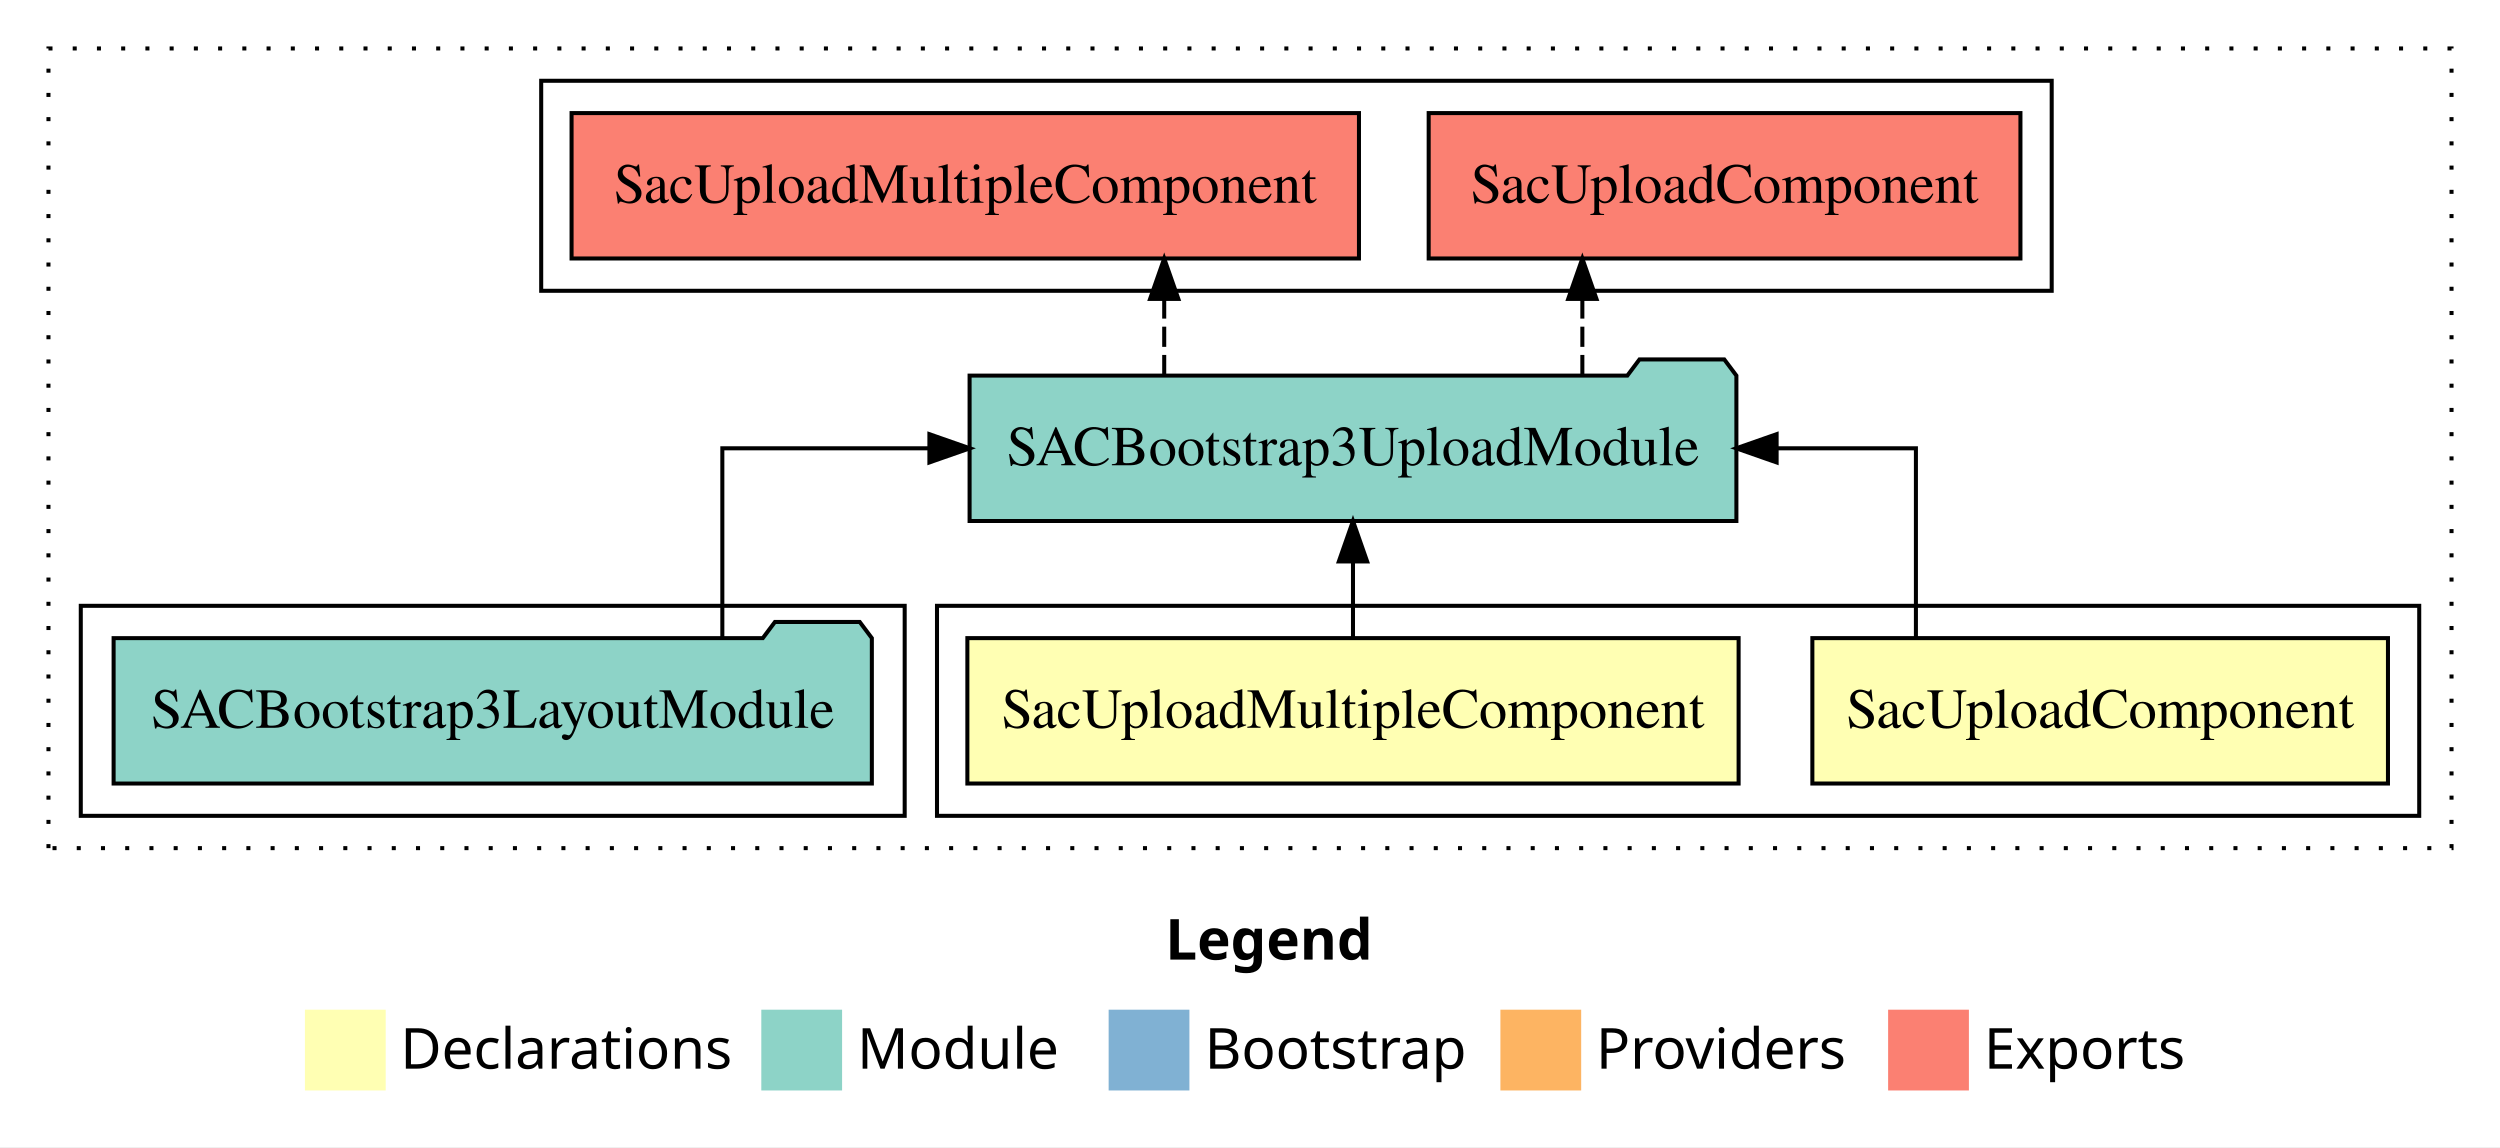
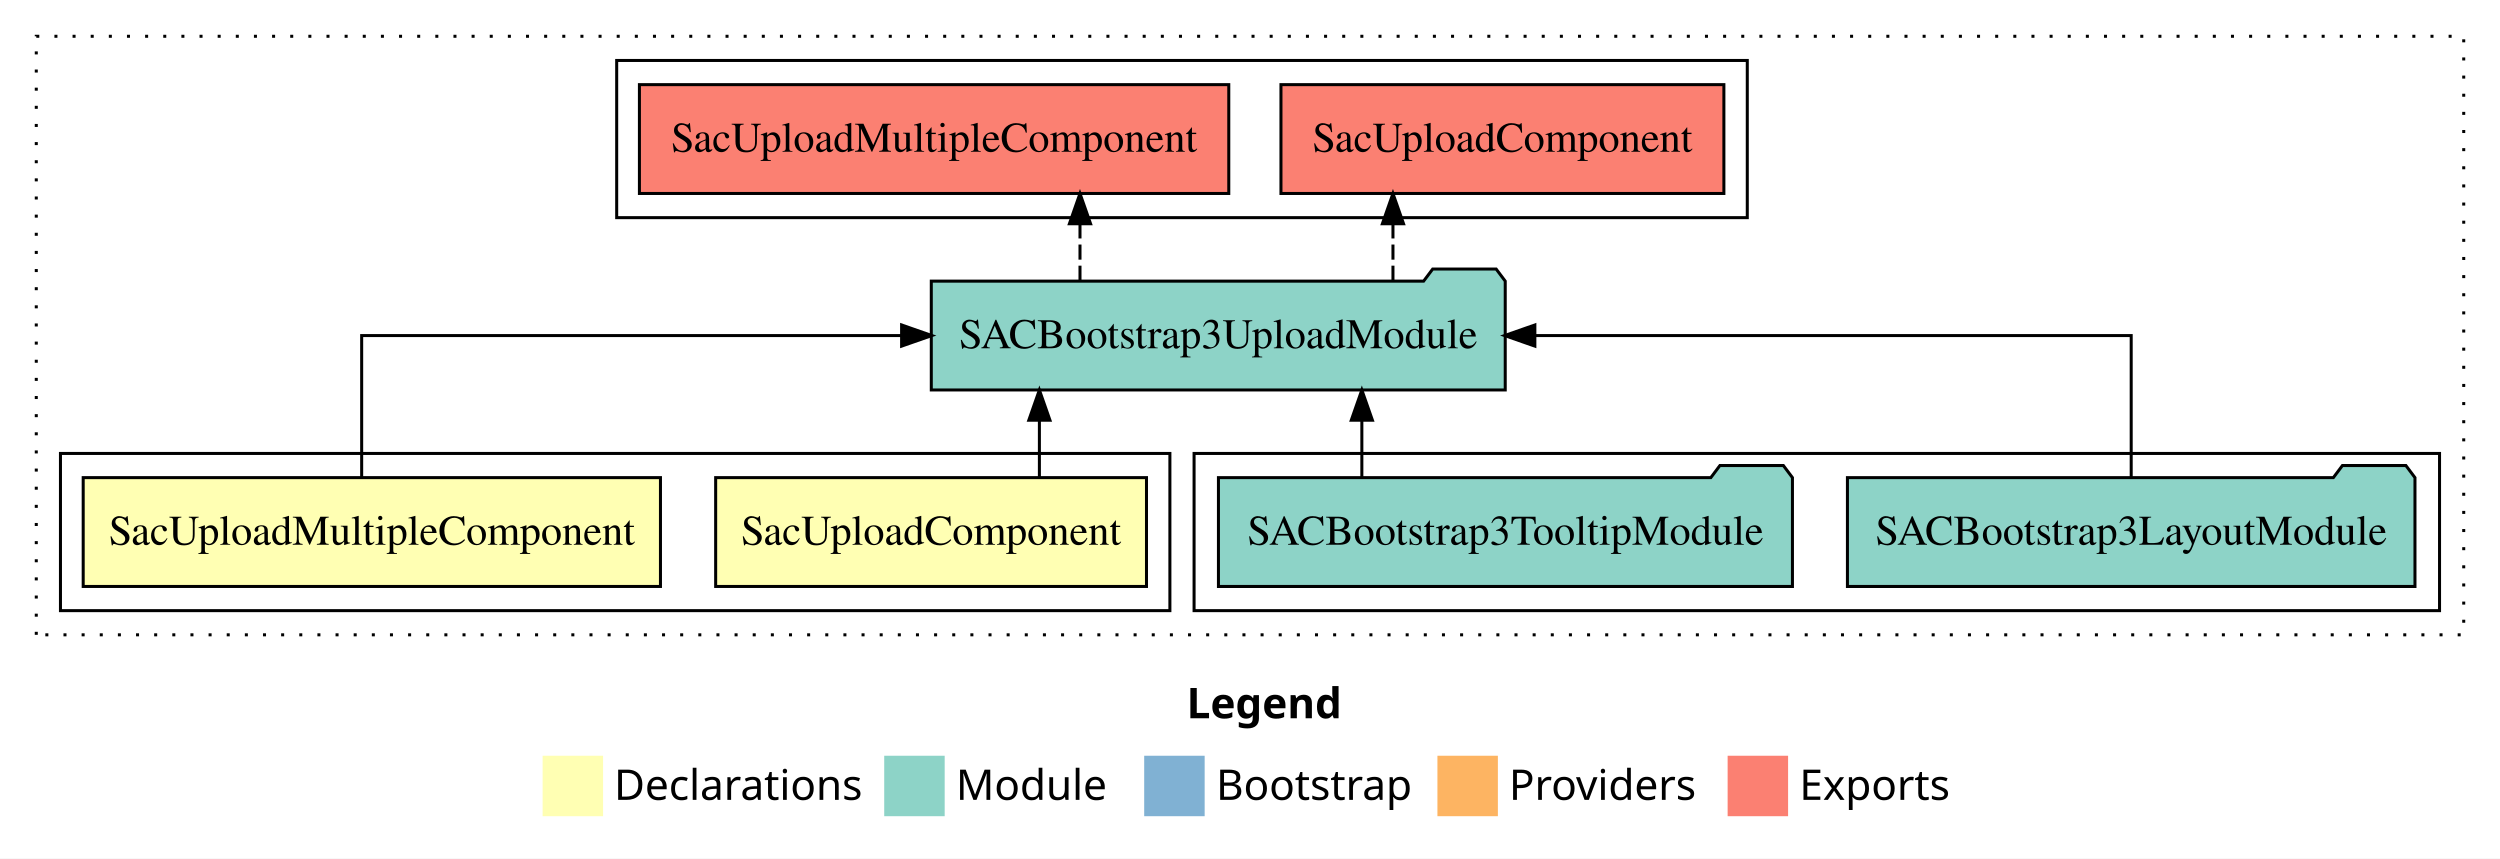
- <svg xmlns="http://www.w3.org/2000/svg" width="619pt" height="284pt" viewBox="0.00 0.00 619.00 284.00">
+ <svg xmlns="http://www.w3.org/2000/svg" width="827pt" height="284pt" viewBox="0.00 0.00 827.00 284.00">
  <g id="graph0" class="graph" transform="scale(1 1) rotate(0) translate(4 280)">
-     <polygon fill="white" stroke="transparent" points="-4,4 -4,-280 615,-280 615,4 -4,4" />
-     <text text-anchor="start" x="284.51" y="-42.4" font-family="Times-12" font-weight="bold" font-size="14.00">Legend</text>
-     <polygon fill="#ffffb3" stroke="transparent" points="71.5,-10 71.5,-30 91.5,-30 91.5,-10 71.5,-10" />
-     <text text-anchor="start" x="95.13" y="-15.4" font-family="Times-12" font-size="14.00">  Declarations</text>
-     <polygon fill="#8dd3c7" stroke="transparent" points="184.5,-10 184.5,-30 204.5,-30 204.5,-10 184.5,-10" />
-     <text text-anchor="start" x="208.23" y="-15.4" font-family="Times-12" font-size="14.00">  Module</text>
-     <polygon fill="#80b1d3" stroke="transparent" points="270.5,-10 270.5,-30 290.5,-30 290.5,-10 270.5,-10" />
-     <text text-anchor="start" x="294.28" y="-15.4" font-family="Times-12" font-size="14.00">  Bootstrap</text>
-     <polygon fill="#fdb462" stroke="transparent" points="367.5,-10 367.5,-30 387.5,-30 387.5,-10 367.5,-10" />
-     <text text-anchor="start" x="391.17" y="-15.4" font-family="Times-12" font-size="14.00">  Providers</text>
-     <polygon fill="#fb8072" stroke="transparent" points="463.5,-10 463.5,-30 483.5,-30 483.5,-10 463.5,-10" />
-     <text text-anchor="start" x="487.23" y="-15.4" font-family="Times-12" font-size="14.00">  Exports</text>
+     <polygon fill="white" stroke="transparent" points="-4,4 -4,-280 823,-280 823,4 -4,4" />
+     <text text-anchor="start" x="388.51" y="-42.4" font-family="Times-12" font-weight="bold" font-size="14.00">Legend</text>
+     <polygon fill="#ffffb3" stroke="transparent" points="175.5,-10 175.5,-30 195.5,-30 195.5,-10 175.5,-10" />
+     <text text-anchor="start" x="199.13" y="-15.4" font-family="Times-12" font-size="14.00">  Declarations</text>
+     <polygon fill="#8dd3c7" stroke="transparent" points="288.5,-10 288.5,-30 308.5,-30 308.5,-10 288.5,-10" />
+     <text text-anchor="start" x="312.23" y="-15.4" font-family="Times-12" font-size="14.00">  Module</text>
+     <polygon fill="#80b1d3" stroke="transparent" points="374.5,-10 374.5,-30 394.5,-30 394.5,-10 374.5,-10" />
+     <text text-anchor="start" x="398.28" y="-15.4" font-family="Times-12" font-size="14.00">  Bootstrap</text>
+     <polygon fill="#fdb462" stroke="transparent" points="471.5,-10 471.5,-30 491.5,-30 491.5,-10 471.5,-10" />
+     <text text-anchor="start" x="495.17" y="-15.4" font-family="Times-12" font-size="14.00">  Providers</text>
+     <polygon fill="#fb8072" stroke="transparent" points="567.5,-10 567.5,-30 587.5,-30 587.5,-10 567.5,-10" />
+     <text text-anchor="start" x="591.23" y="-15.4" font-family="Times-12" font-size="14.00">  Exports</text>
    <g id="clust1" class="cluster">
-       <polygon fill="none" stroke="black" stroke-dasharray="1,5" points="8,-70 8,-268 603,-268 603,-70 8,-70" />
+       <polygon fill="none" stroke="black" stroke-dasharray="1,5" points="8,-70 8,-268 811,-268 811,-70 8,-70" />
+     </g>
+     <g id="clust6" class="cluster">
+       <polygon fill="none" stroke="black" points="200,-208 200,-260 574,-260 574,-208 200,-208" />
+     </g>
+     <g id="clust5" class="cluster">
+       <polygon fill="none" stroke="black" points="391,-78 391,-130 803,-130 803,-78 391,-78" />
    </g>
    <g id="clust2" class="cluster">
-       <polygon fill="none" stroke="black" points="228,-78 228,-130 595,-130 595,-78 228,-78" />
-     </g>
-     <g id="clust5" class="cluster">
-       <polygon fill="none" stroke="black" points="16,-78 16,-130 220,-130 220,-78 16,-78" />
-     </g>
-     <g id="clust6" class="cluster">
-       <polygon fill="none" stroke="black" points="130,-208 130,-260 504,-260 504,-208 130,-208" />
+       <polygon fill="none" stroke="black" points="16,-78 16,-130 383,-130 383,-78 16,-78" />
    </g>
    <g id="node1" class="node">
-       <polygon fill="#ffffb3" stroke="black" points="587.26,-122 444.74,-122 444.74,-86 587.26,-86 587.26,-122" />
-       <text text-anchor="middle" x="516" y="-99.8" font-family="Times,serif" font-size="14.00">SacUploadComponent</text>
+       <polygon fill="#ffffb3" stroke="black" points="375.26,-122 232.74,-122 232.74,-86 375.26,-86 375.26,-122" />
+       <text text-anchor="middle" x="304" y="-99.8" font-family="Times,serif" font-size="14.00">SacUploadComponent</text>
    </g>
    <g id="node3" class="node">
-       <polygon fill="#8dd3c7" stroke="black" points="425.93,-187 422.93,-191 401.93,-191 398.93,-187 236.07,-187 236.07,-151 425.93,-151 425.93,-187" />
-       <text text-anchor="middle" x="331" y="-164.8" font-family="Times,serif" font-size="14.00">SACBootstrap3UploadModule</text>
+       <polygon fill="#8dd3c7" stroke="black" points="493.93,-187 490.93,-191 469.93,-191 466.93,-187 304.07,-187 304.07,-151 493.93,-151 493.93,-187" />
+       <text text-anchor="middle" x="399" y="-164.8" font-family="Times,serif" font-size="14.00">SACBootstrap3UploadModule</text>
    </g>
    <g id="edge1" class="edge">
-       <path fill="none" stroke="black" d="M470.38,-122.11C470.38,-141.34 470.38,-169 470.38,-169 470.38,-169 435.89,-169 435.89,-169" />
-       <polygon fill="black" stroke="black" points="435.89,-165.5 425.89,-169 435.89,-172.5 435.89,-165.5" />
+       <path fill="none" stroke="black" d="M339.83,-122.11C339.83,-122.11 339.83,-140.99 339.83,-140.99" />
+       <polygon fill="black" stroke="black" points="336.33,-140.99 339.83,-150.99 343.33,-140.99 336.33,-140.99" />
    </g>
    <g id="node2" class="node">
-       <polygon fill="#ffffb3" stroke="black" points="426.48,-122 235.52,-122 235.52,-86 426.48,-86 426.48,-122" />
-       <text text-anchor="middle" x="331" y="-99.8" font-family="Times,serif" font-size="14.00">SacUploadMultipleComponent</text>
+       <polygon fill="#ffffb3" stroke="black" points="214.48,-122 23.52,-122 23.52,-86 214.48,-86 214.48,-122" />
+       <text text-anchor="middle" x="119" y="-99.8" font-family="Times,serif" font-size="14.00">SacUploadMultipleComponent</text>
    </g>
    <g id="edge2" class="edge">
-       <path fill="none" stroke="black" d="M331,-122.11C331,-122.11 331,-140.99 331,-140.99" />
-       <polygon fill="black" stroke="black" points="327.5,-140.99 331,-150.99 334.5,-140.99 327.5,-140.99" />
+       <path fill="none" stroke="black" d="M115.64,-122.11C115.64,-141.34 115.64,-169 115.64,-169 115.64,-169 294.25,-169 294.25,-169" />
+       <polygon fill="black" stroke="black" points="294.25,-172.5 304.25,-169 294.25,-165.5 294.25,-172.5" />
+     </g>
+     <g id="node6" class="node">
+       <polygon fill="#fb8072" stroke="black" points="566.26,-252 419.74,-252 419.74,-216 566.26,-216 566.26,-252" />
+       <text text-anchor="middle" x="493" y="-229.8" font-family="Times,serif" font-size="14.00">SacUploadComponent </text>
+     </g>
+     <g id="edge5" class="edge">
+       <path fill="none" stroke="black" stroke-dasharray="5,2" d="M456.79,-187.11C456.79,-187.11 456.79,-205.99 456.79,-205.99" />
+       <polygon fill="black" stroke="black" points="453.29,-205.99 456.79,-215.99 460.29,-205.99 453.29,-205.99" />
+     </g>
+     <g id="node7" class="node">
+       <polygon fill="#fb8072" stroke="black" points="402.48,-252 207.52,-252 207.52,-216 402.48,-216 402.48,-252" />
+       <text text-anchor="middle" x="305" y="-229.8" font-family="Times,serif" font-size="14.00">SacUploadMultipleComponent </text>
+     </g>
+     <g id="edge6" class="edge">
+       <path fill="none" stroke="black" stroke-dasharray="5,2" d="M353.26,-187.11C353.26,-187.11 353.26,-205.99 353.26,-205.99" />
+       <polygon fill="black" stroke="black" points="349.76,-205.99 353.26,-215.99 356.76,-205.99 349.76,-205.99" />
+     </g>
+     <g id="node4" class="node">
+       <polygon fill="#8dd3c7" stroke="black" points="794.87,-122 791.87,-126 770.87,-126 767.87,-122 607.13,-122 607.13,-86 794.87,-86 794.87,-122" />
+       <text text-anchor="middle" x="701" y="-99.8" font-family="Times,serif" font-size="14.00">SACBootstrap3LayoutModule</text>
+     </g>
+     <g id="edge3" class="edge">
+       <path fill="none" stroke="black" d="M701,-122.11C701,-141.34 701,-169 701,-169 701,-169 503.73,-169 503.73,-169" />
+       <polygon fill="black" stroke="black" points="503.73,-165.5 493.73,-169 503.73,-172.5 503.73,-165.5" />
    </g>
    <g id="node5" class="node">
-       <polygon fill="#fb8072" stroke="black" points="496.26,-252 349.74,-252 349.74,-216 496.26,-216 496.26,-252" />
-       <text text-anchor="middle" x="423" y="-229.8" font-family="Times,serif" font-size="14.00">SacUploadComponent </text>
+       <polygon fill="#8dd3c7" stroke="black" points="588.94,-122 585.94,-126 564.94,-126 561.94,-122 399.06,-122 399.06,-86 588.94,-86 588.94,-122" />
+       <text text-anchor="middle" x="494" y="-99.8" font-family="Times,serif" font-size="14.00">SACBootstrap3TooltipModule</text>
    </g>
    <g id="edge4" class="edge">
-       <path fill="none" stroke="black" stroke-dasharray="5,2" d="M387.79,-187.11C387.79,-187.11 387.79,-205.99 387.79,-205.99" />
-       <polygon fill="black" stroke="black" points="384.29,-205.99 387.79,-215.99 391.29,-205.99 384.29,-205.99" />
-     </g>
-     <g id="node6" class="node">
-       <polygon fill="#fb8072" stroke="black" points="332.48,-252 137.52,-252 137.52,-216 332.48,-216 332.48,-252" />
-       <text text-anchor="middle" x="235" y="-229.8" font-family="Times,serif" font-size="14.00">SacUploadMultipleComponent </text>
-     </g>
-     <g id="edge5" class="edge">
-       <path fill="none" stroke="black" stroke-dasharray="5,2" d="M284.26,-187.11C284.26,-187.11 284.26,-205.99 284.26,-205.99" />
-       <polygon fill="black" stroke="black" points="280.76,-205.99 284.26,-215.99 287.76,-205.99 280.76,-205.99" />
-     </g>
-     <g id="node4" class="node">
-       <polygon fill="#8dd3c7" stroke="black" points="211.87,-122 208.87,-126 187.87,-126 184.87,-122 24.13,-122 24.13,-86 211.87,-86 211.87,-122" />
-       <text text-anchor="middle" x="118" y="-99.8" font-family="Times,serif" font-size="14.00">SACBootstrap3LayoutModule</text>
-     </g>
-     <g id="edge3" class="edge">
-       <path fill="none" stroke="black" d="M174.85,-122.11C174.85,-141.34 174.85,-169 174.85,-169 174.85,-169 226.12,-169 226.12,-169" />
-       <polygon fill="black" stroke="black" points="226.12,-172.5 236.12,-169 226.12,-165.5 226.12,-172.5" />
+       <path fill="none" stroke="black" d="M446.5,-122.11C446.5,-122.11 446.5,-140.99 446.5,-140.99" />
+       <polygon fill="black" stroke="black" points="443,-140.99 446.5,-150.99 450,-140.99 443,-140.99" />
    </g>
  </g>
</svg>
